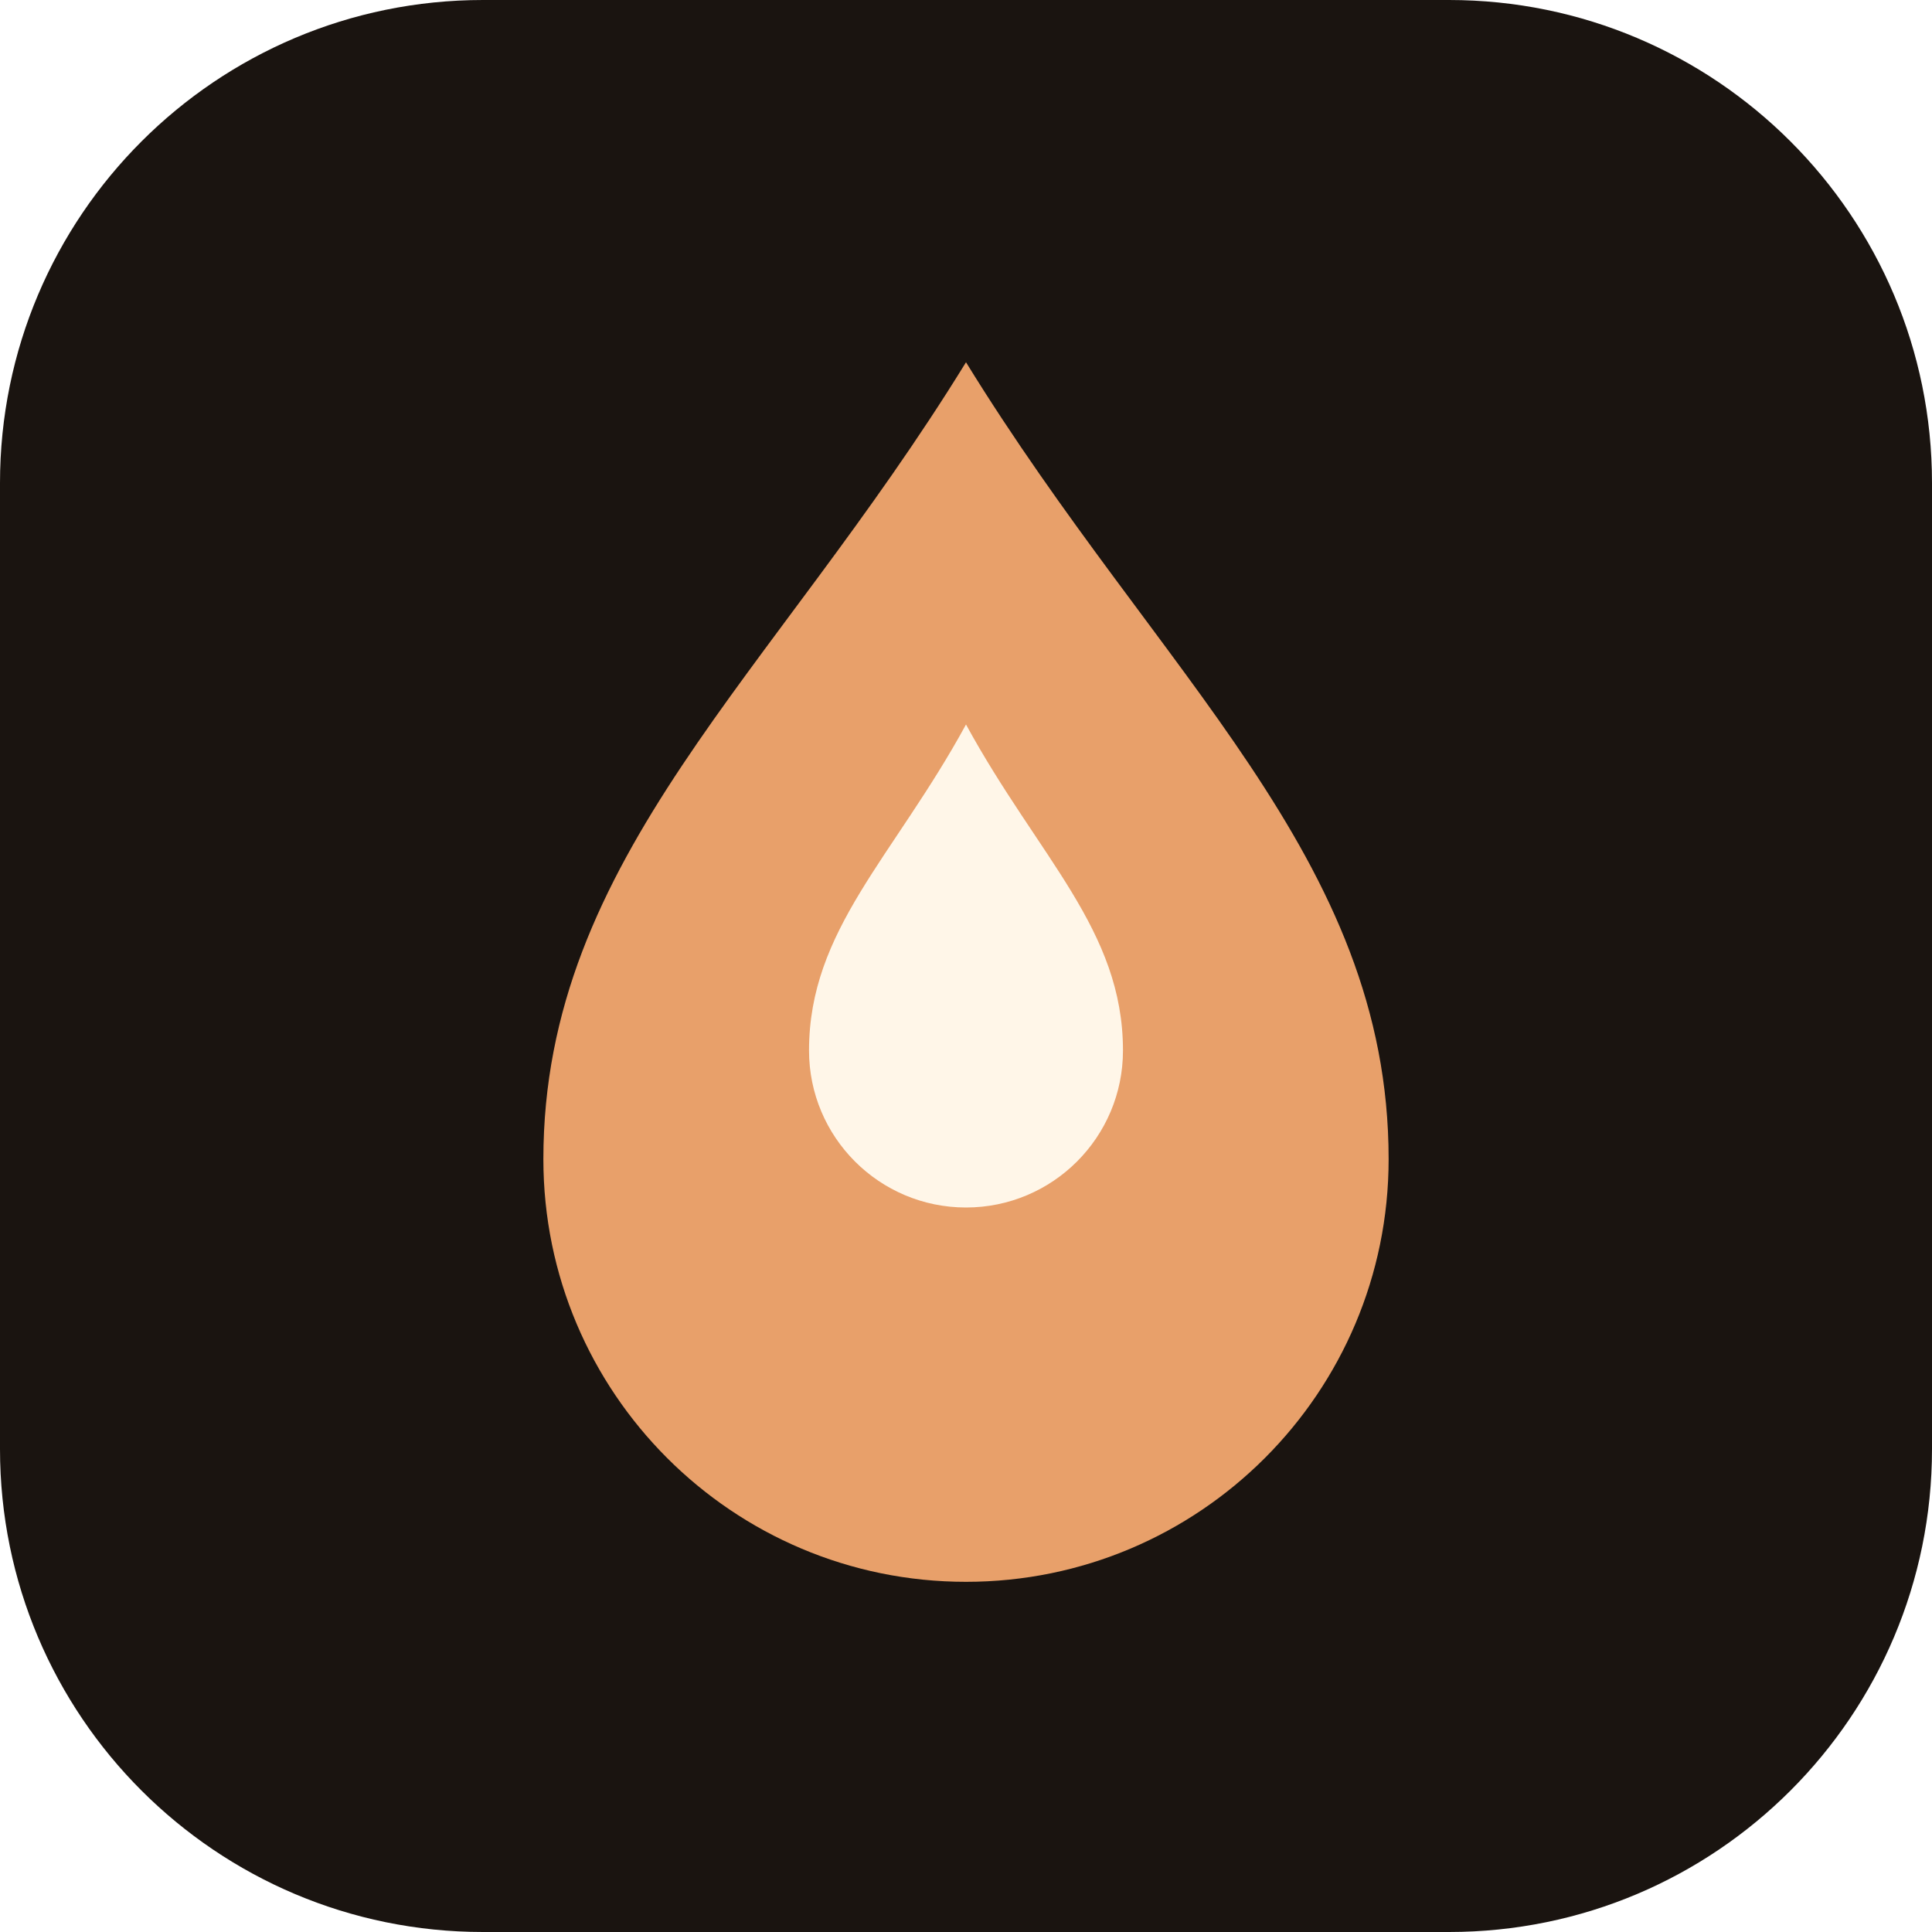
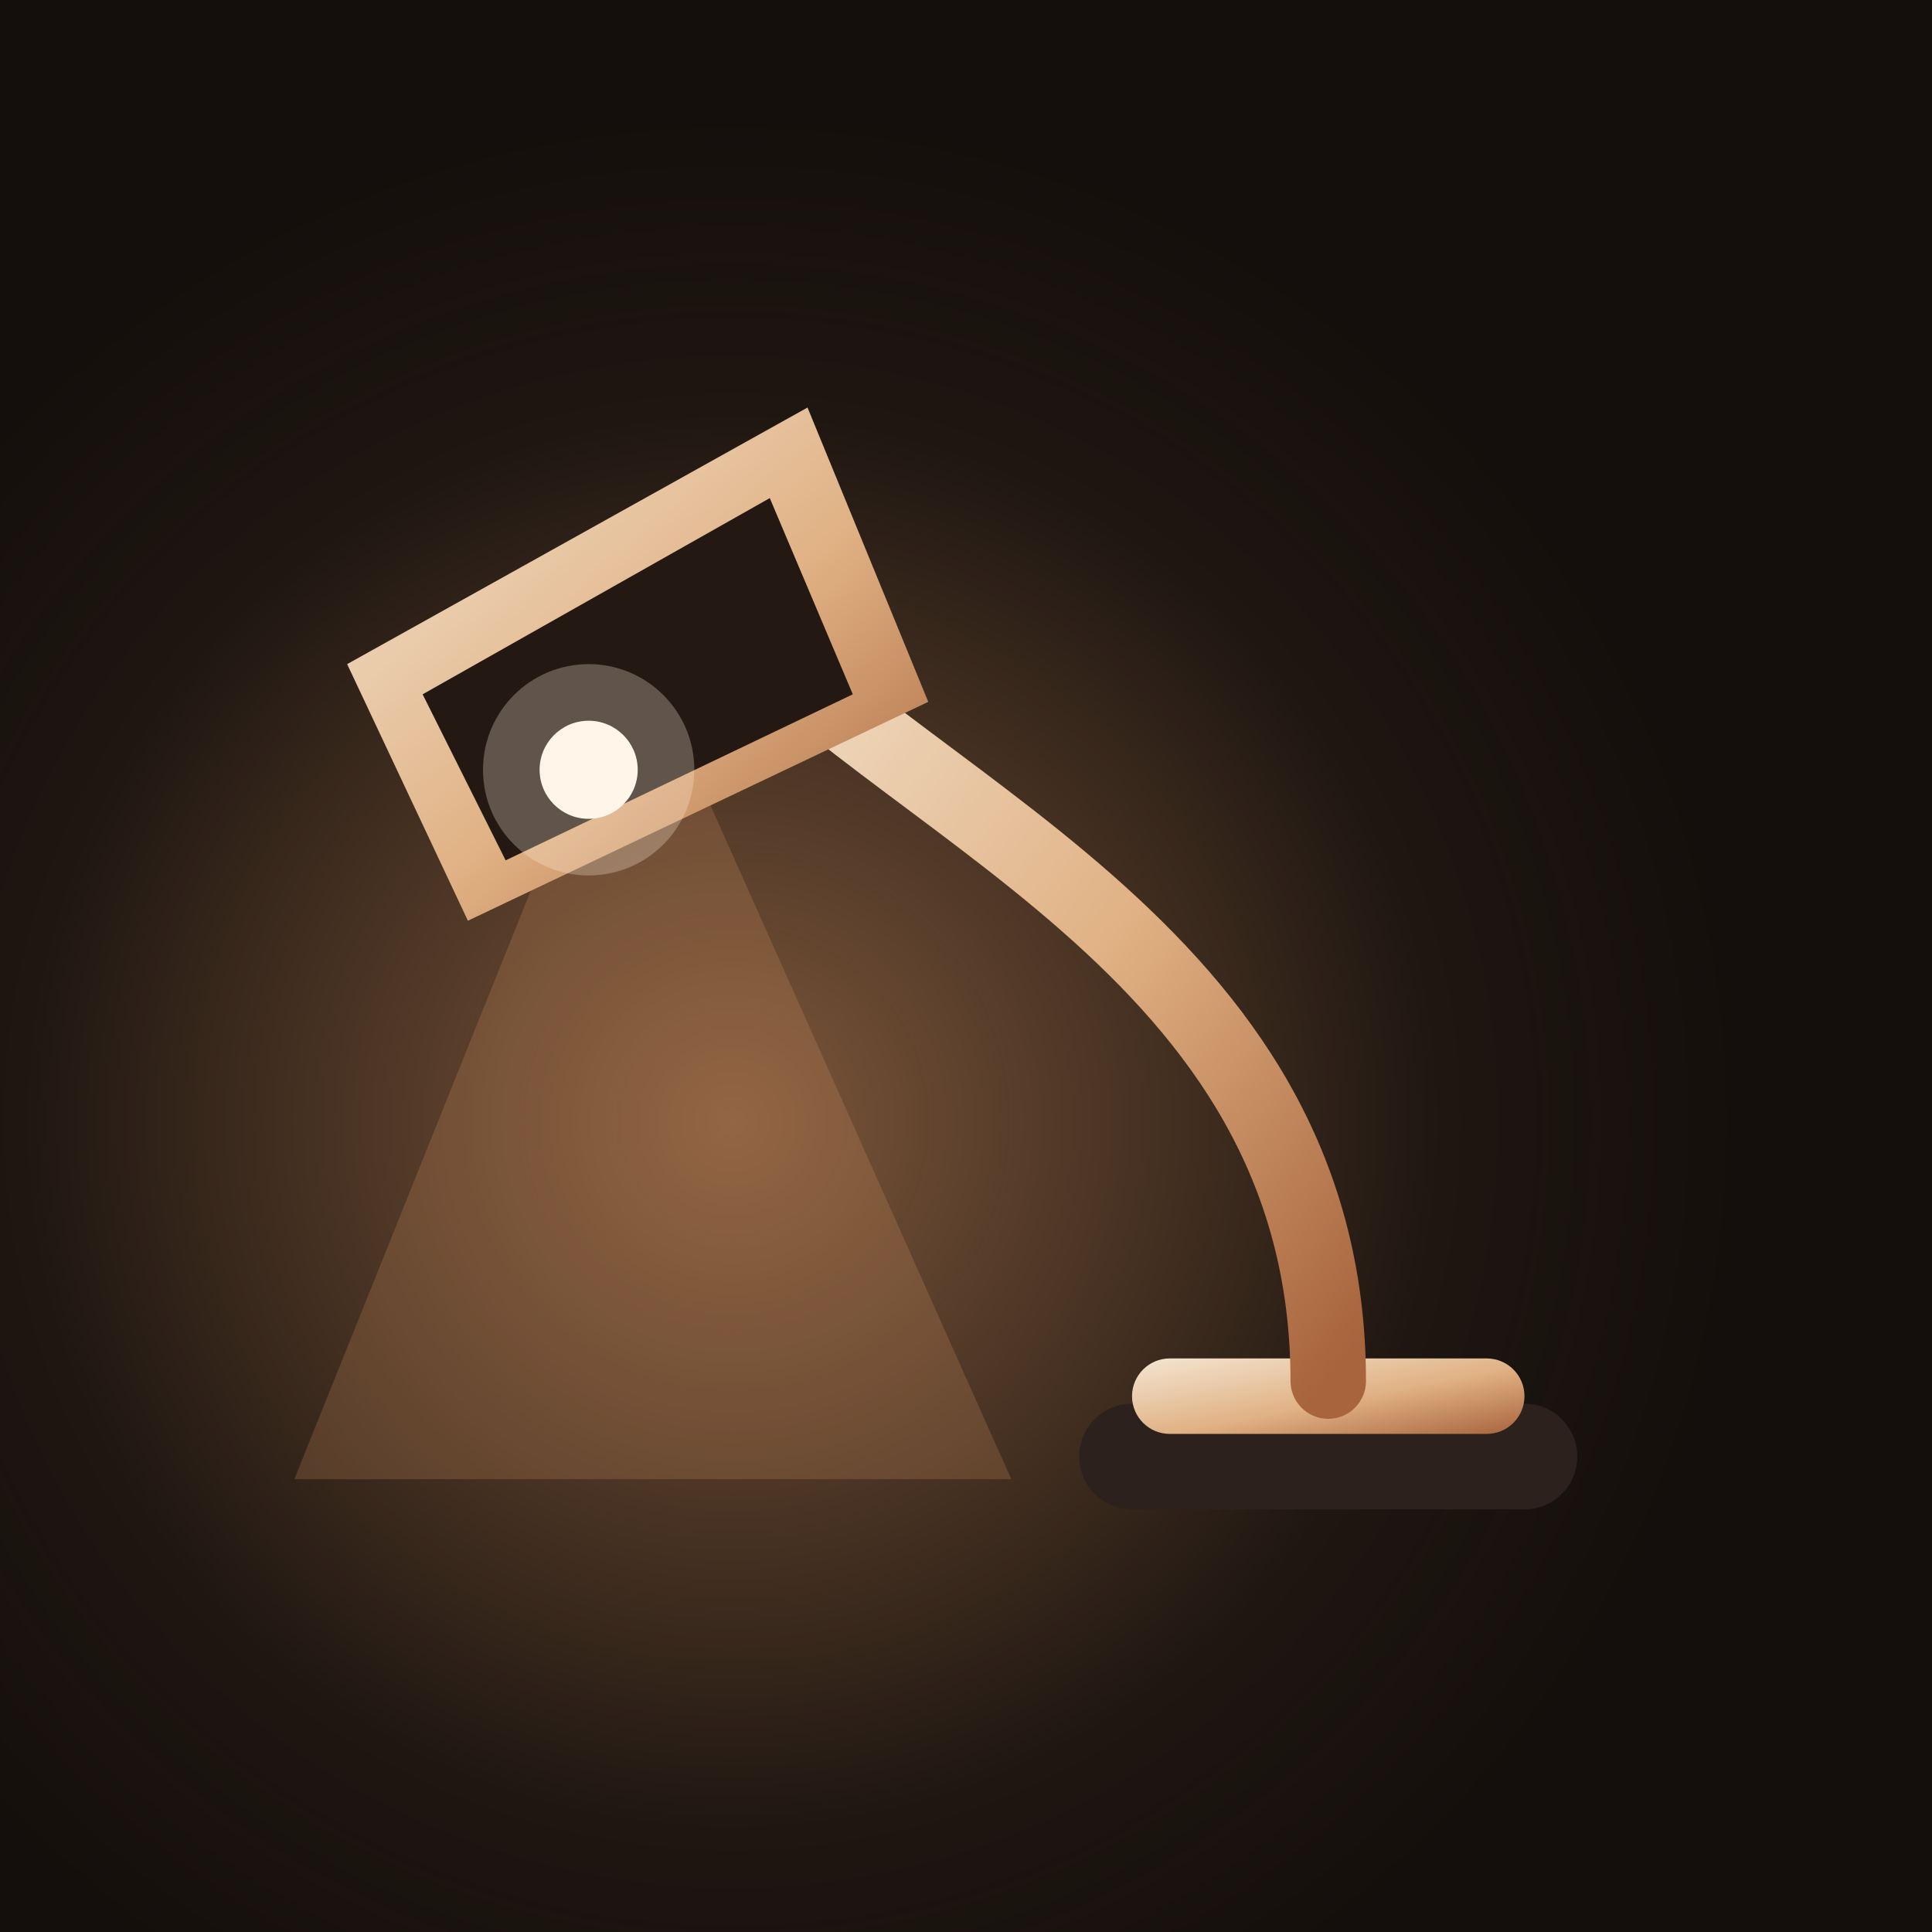
- <svg xmlns="http://www.w3.org/2000/svg" viewBox="0 0 32 32">
-   <rect width="32" height="32" rx="8" fill="#1a1410" />
-   <path d="M16 6c3.2 5.2 7 8.2 7 13.2a7 7 0 1 1-14 0C9 14.2 12.8 11.2 16 6z" fill="#e8a06a" />
-   <path d="M16 12c1.2 2.2 2.6 3.4 2.6 5.4a2.6 2.6 0 1 1-5.2 0c0-2 1.4-3.2 2.6-5.4z" fill="#fff6e8" />
+ <svg xmlns="http://www.w3.org/2000/svg" viewBox="0 0 512 512">
+   <rect width="512" height="512" fill="#140f0c" />
+   <defs>
+     <radialGradient id="glow" cx="38%" cy="58%" r="52%">
+       <stop offset="0%" stop-color="#e8a06a" stop-opacity="0.5" />
+       <stop offset="70%" stop-color="#e8a06a" stop-opacity="0.05" />
+       <stop offset="100%" stop-color="#e8a06a" stop-opacity="0" />
+     </radialGradient>
+     <linearGradient id="metal" x1="0" y1="0" x2="1" y2="1">
+       <stop offset="0%" stop-color="#f4e6d2" />
+       <stop offset="55%" stop-color="#e0b184" />
+       <stop offset="100%" stop-color="#a8643c" />
+     </linearGradient>
+   </defs>
+   <rect width="512" height="512" fill="url(#glow)" />
+   <path d="M168 168 L78 392 L268 392 Z" fill="#e8a06a" opacity="0.2" />
+   <rect x="286" y="372" width="132" height="28" rx="14" fill="#2c211c" />
+   <rect x="300" y="360" width="104" height="20" rx="10" fill="url(#metal)" />
+   <path d="M352 366 C352 250 236 214 188 156" fill="none" stroke="url(#metal)" stroke-width="20" stroke-linecap="round" />
+   <path d="M92 176 L214 108 L246 186 L124 244 Z" fill="url(#metal)" />
+   <path d="M112 184 L204 132 L226 184 L134 228 Z" fill="#241812" />
+   <circle cx="156" cy="204" r="13" fill="#fff8ee" />
+   <circle cx="156" cy="204" r="28" fill="#fff1dc" opacity="0.28" />
</svg>
